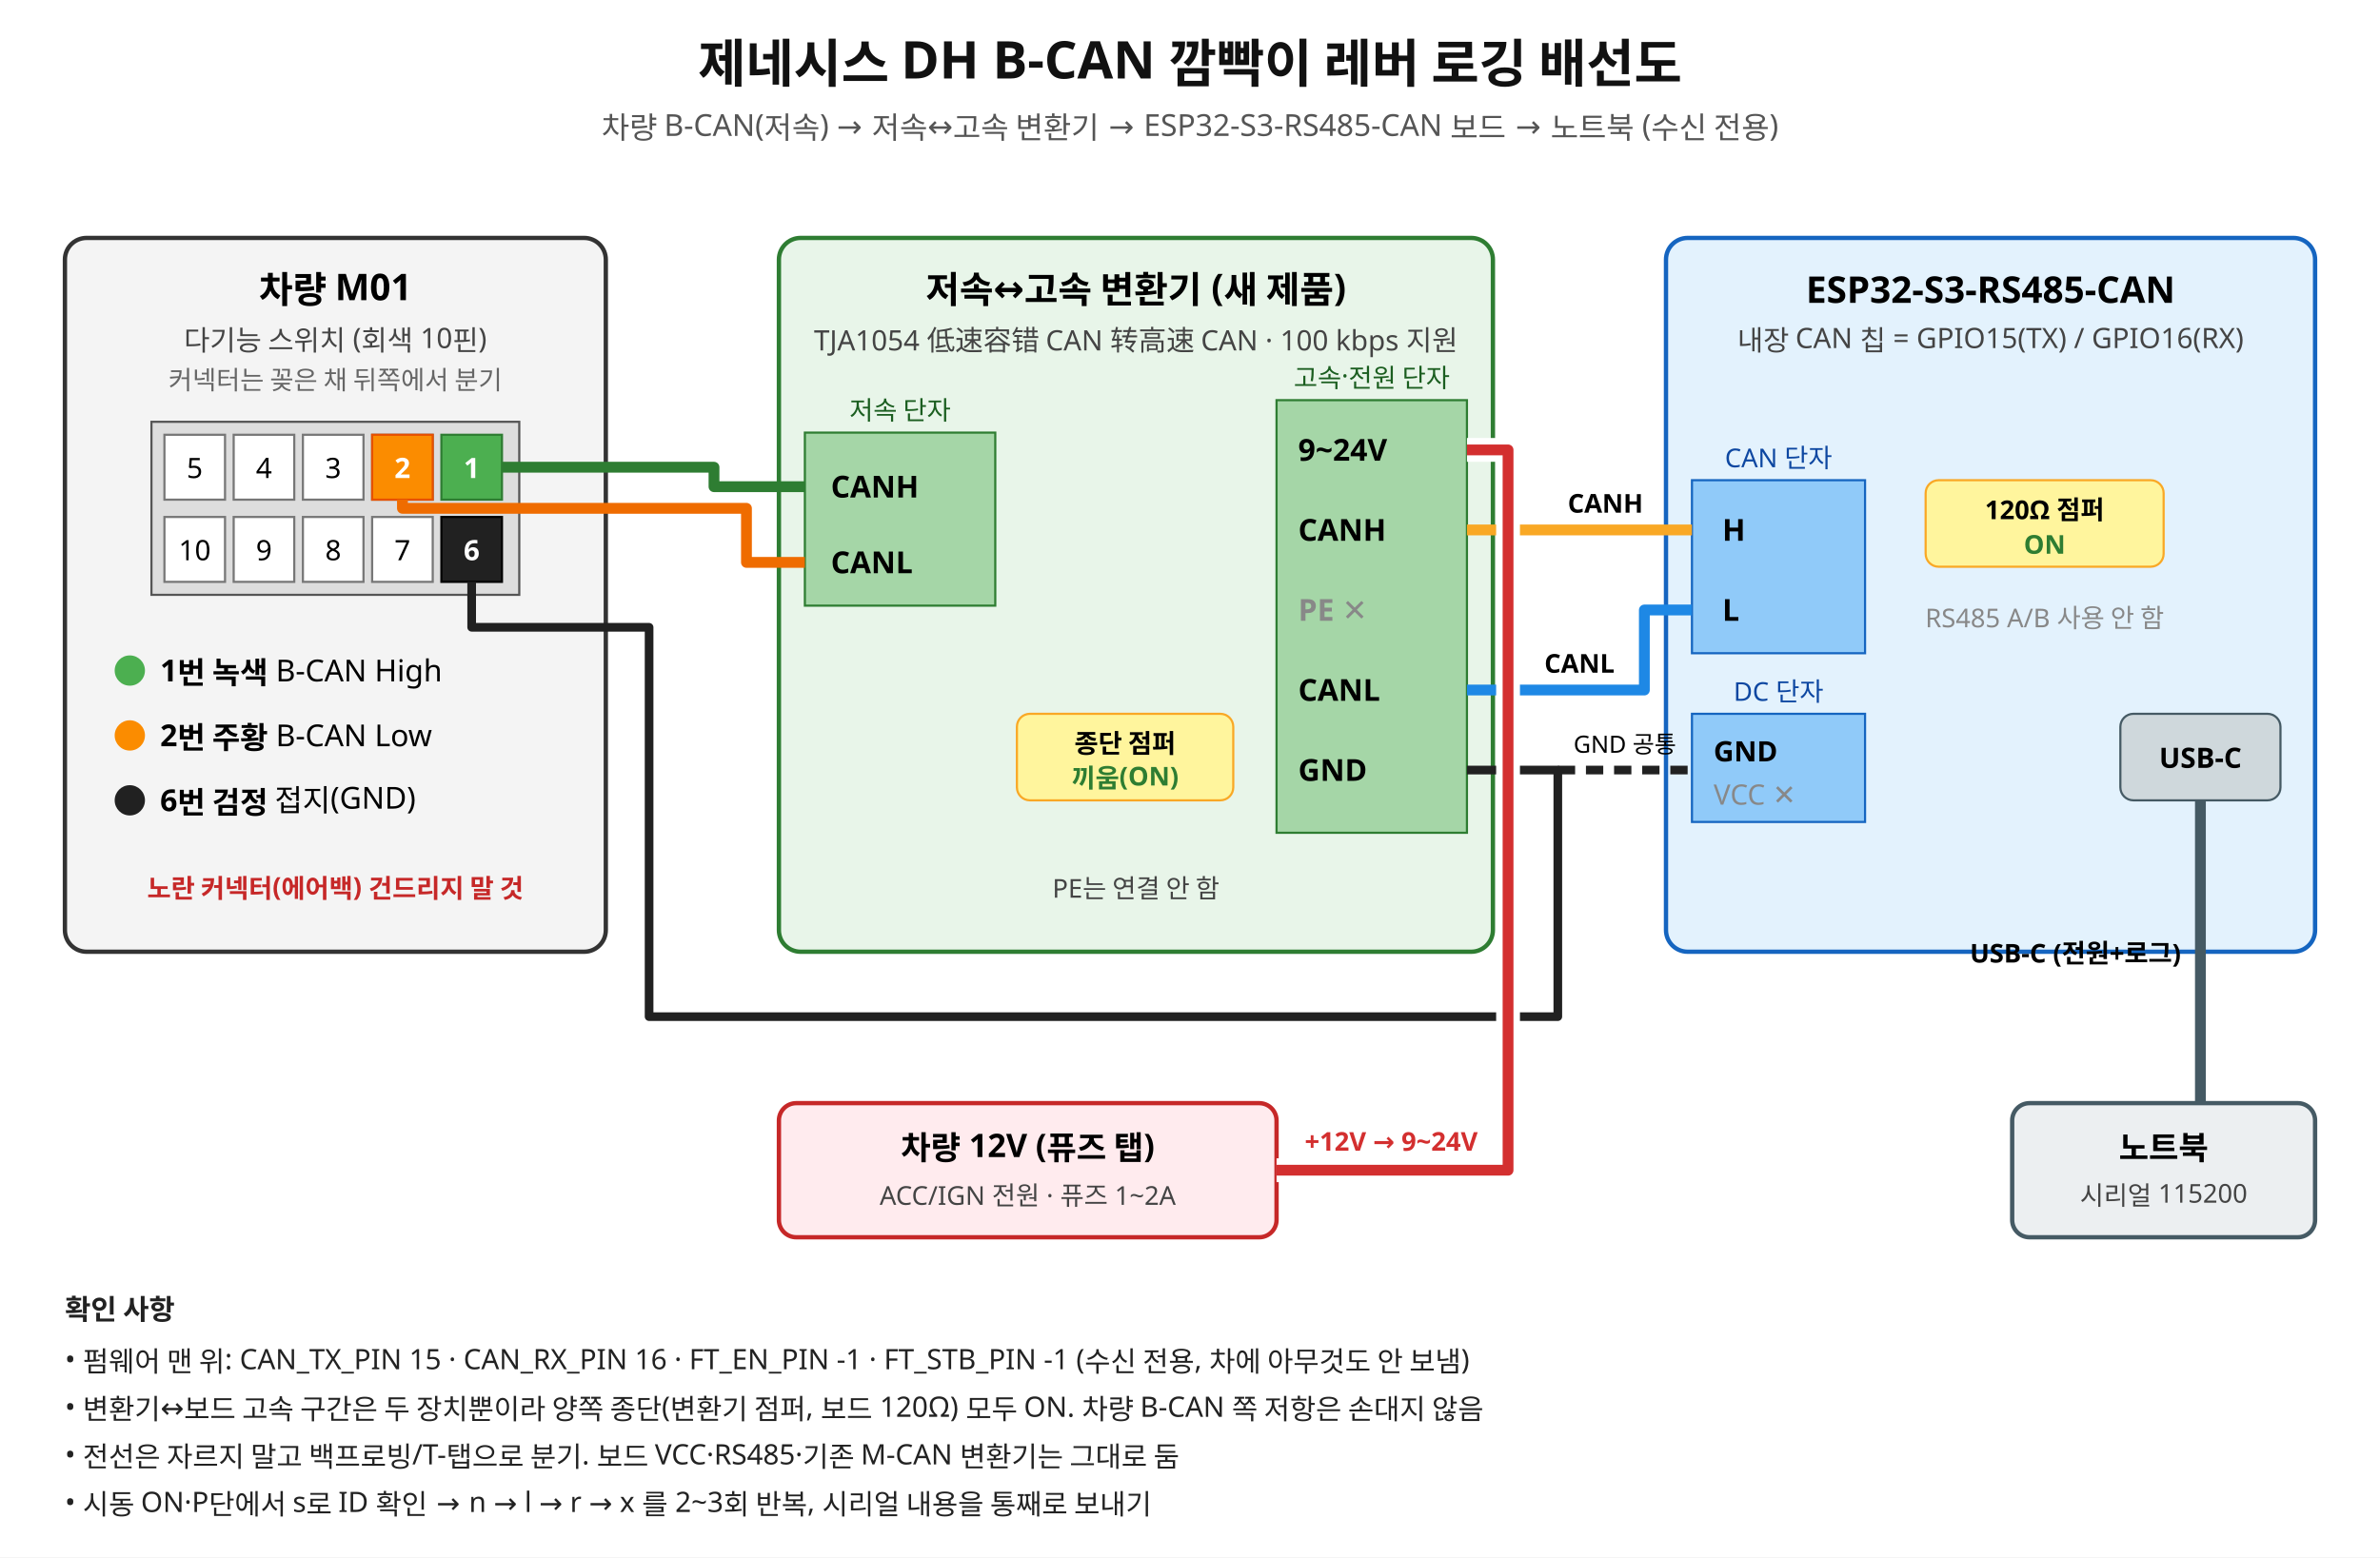
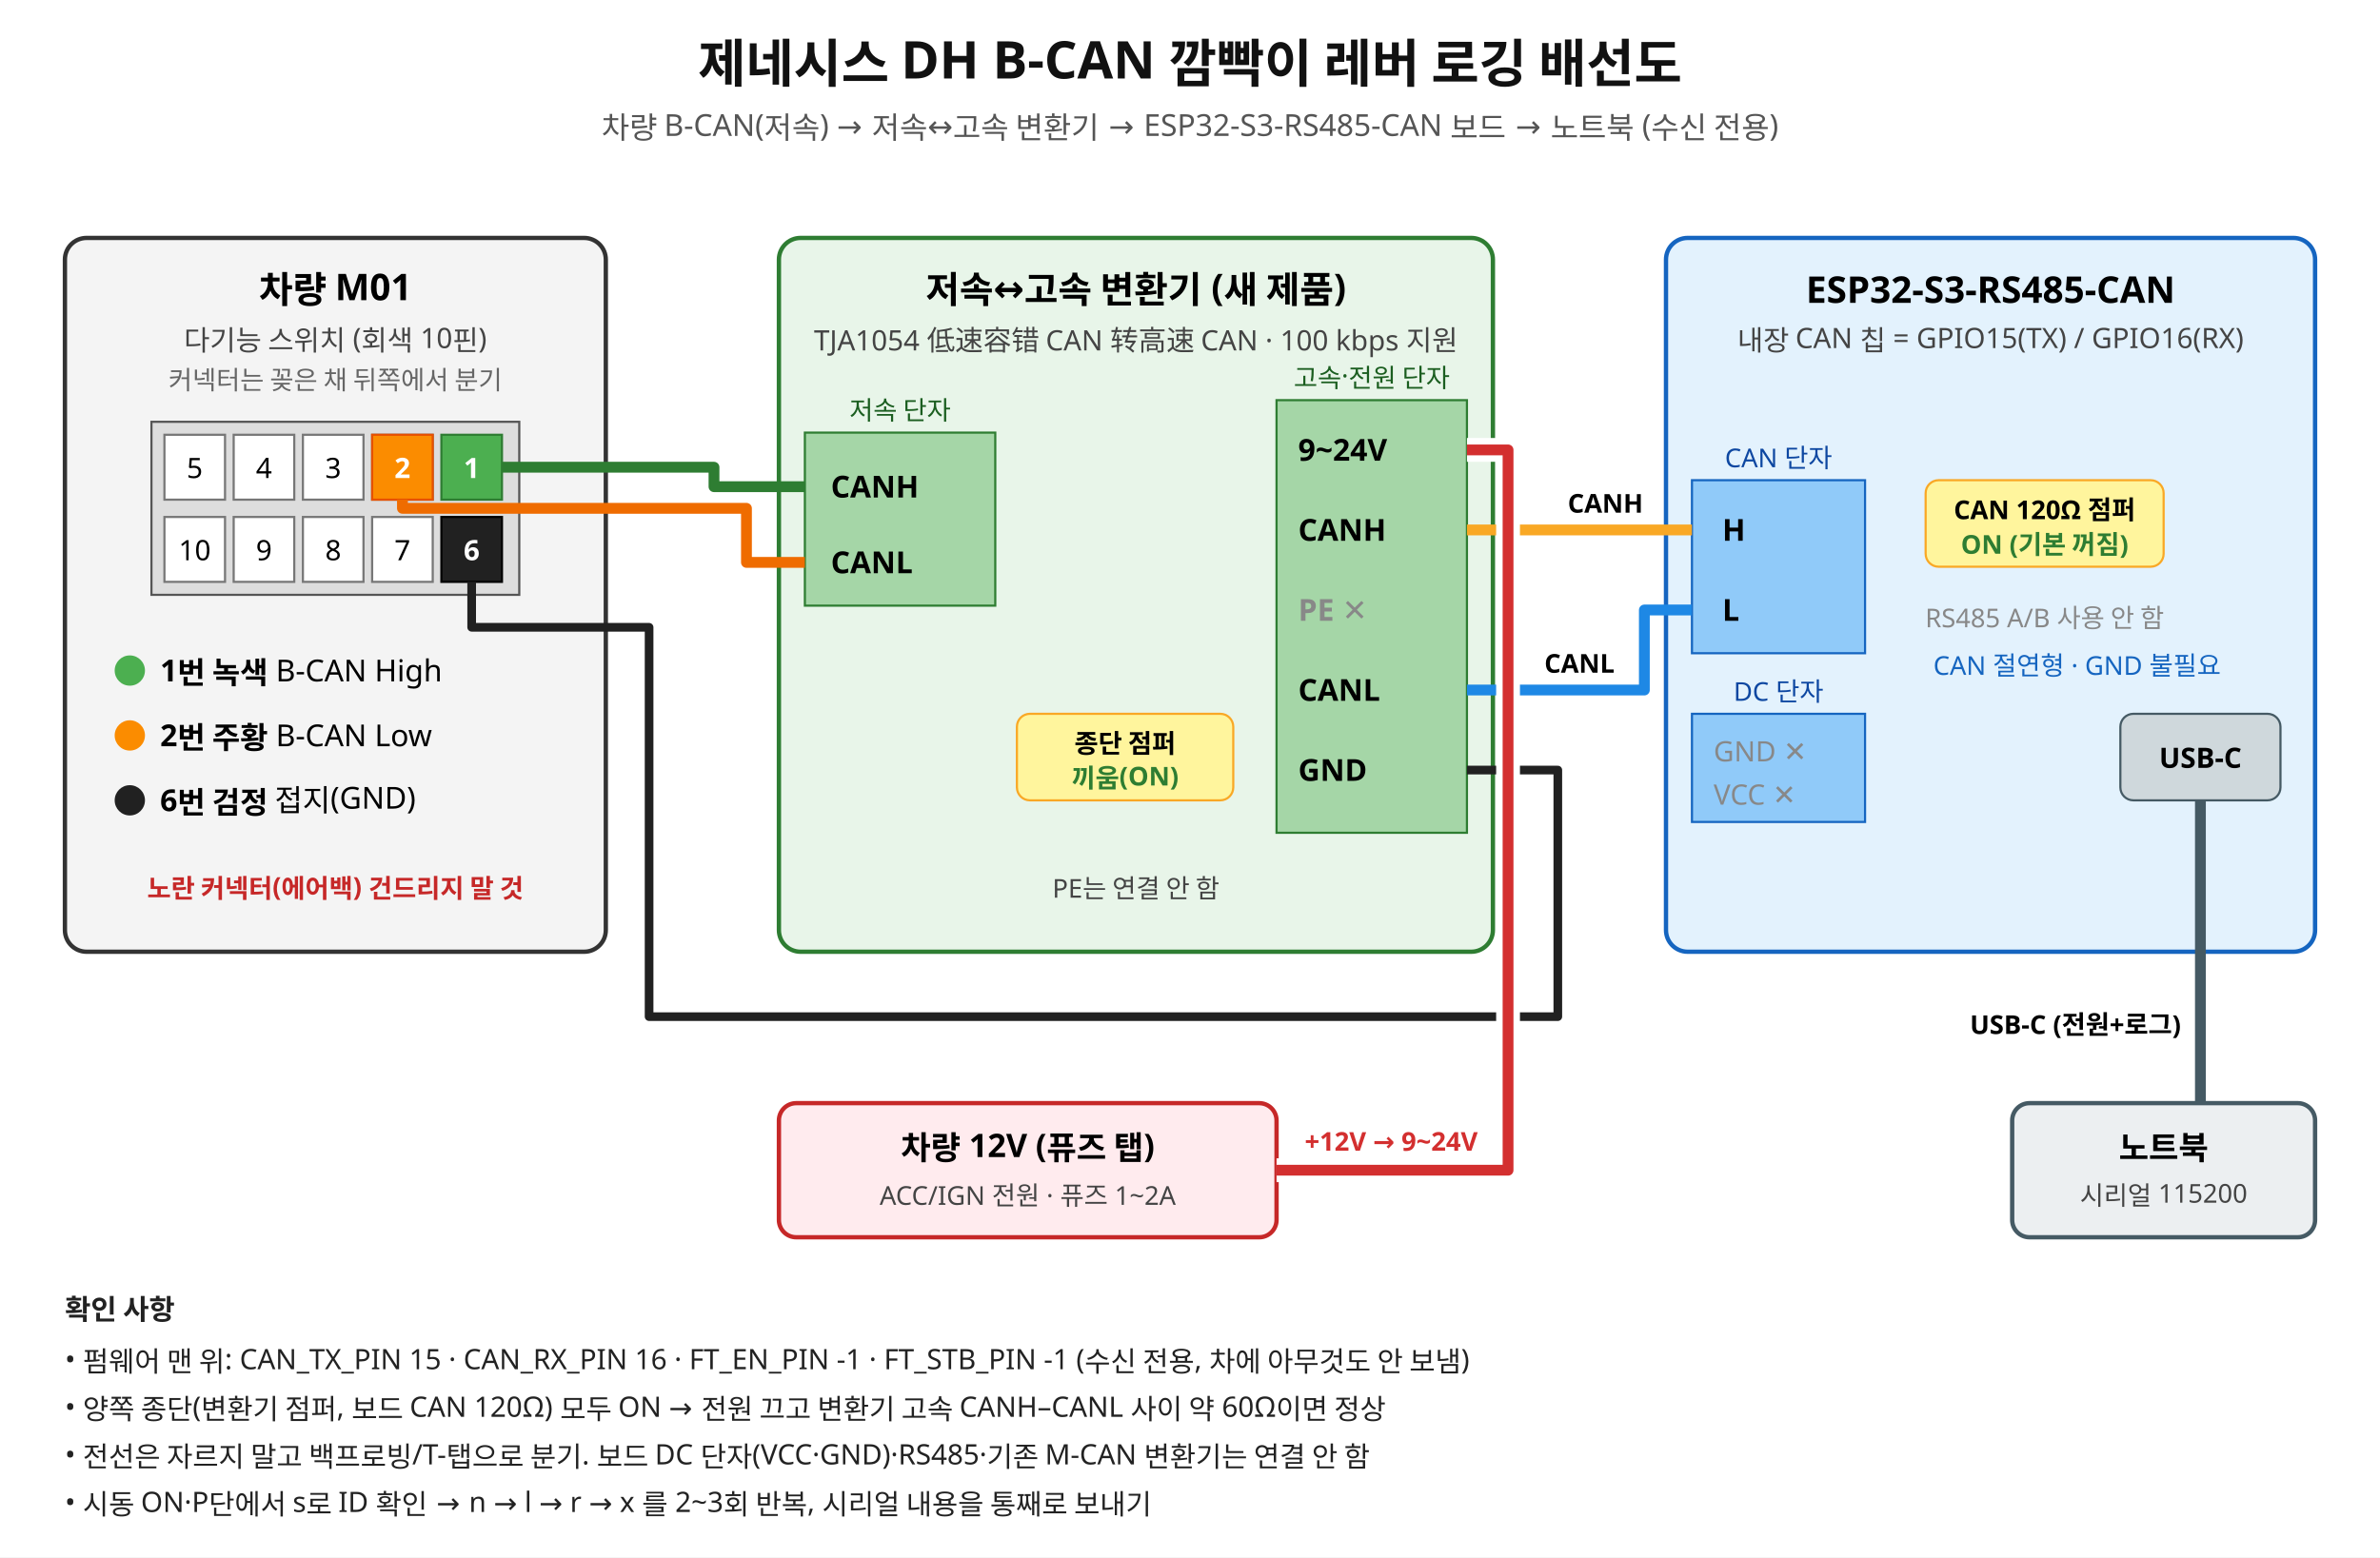
<svg xmlns="http://www.w3.org/2000/svg" viewBox="0 0 1100 720" width="1100" height="720" font-family="'Noto Sans KR','Malgun Gothic','Apple SD Gothic Neo',sans-serif">
  <rect width="1100" height="720" fill="#ffffff" />
  <text x="550" y="38" text-anchor="middle" font-size="24" font-weight="700" fill="#111">제네시스 DH B-CAN 깜빡이 레버 로깅 배선도</text>
  <text x="550" y="64" text-anchor="middle" font-size="14" fill="#555">차량 B-CAN(저속) → 저속↔고속 변환기 → ESP32-S3-RS485-CAN 보드 → 노트북 (수신 전용)</text>
  <rect x="30" y="110" width="250" height="330" rx="10" fill="#f4f4f4" stroke="#333" stroke-width="2" />
  <text x="155" y="140" text-anchor="middle" font-size="17" font-weight="700">차량 M01</text>
  <text x="155" y="162" text-anchor="middle" font-size="13" fill="#444">다기능 스위치 (회색 10핀)</text>
  <text x="155" y="180" text-anchor="middle" font-size="12" fill="#666">커넥터는 꽂은 채 뒤쪽에서 분기</text>
  <rect x="70" y="195" width="170" height="80" fill="#ddd" stroke="#555" />
  <g font-size="13" text-anchor="middle">
    <rect x="76" y="201" width="28" height="30" fill="#fff" stroke="#777" />
    <text x="90" y="221">5</text>
    <rect x="108" y="201" width="28" height="30" fill="#fff" stroke="#777" />
    <text x="122" y="221">4</text>
    <rect x="140" y="201" width="28" height="30" fill="#fff" stroke="#777" />
    <text x="154" y="221">3</text>
    <rect x="172" y="201" width="28" height="30" fill="#fff" stroke="#777" />
    <text x="186" y="221">2</text>
    <rect x="204" y="201" width="28" height="30" fill="#4caf50" stroke="#2e7d32" />
    <text x="218" y="221" fill="#fff" font-weight="700">1</text>
    <rect x="172" y="201" width="28" height="30" fill="#fb8c00" stroke="#e65100" />
    <text x="186" y="221" fill="#fff" font-weight="700">2</text>
    <rect x="76" y="239" width="28" height="30" fill="#fff" stroke="#777" />
    <text x="90" y="259">10</text>
    <rect x="108" y="239" width="28" height="30" fill="#fff" stroke="#777" />
    <text x="122" y="259">9</text>
    <rect x="140" y="239" width="28" height="30" fill="#fff" stroke="#777" />
    <text x="154" y="259">8</text>
    <rect x="172" y="239" width="28" height="30" fill="#fff" stroke="#777" />
    <text x="186" y="259">7</text>
    <rect x="204" y="239" width="28" height="30" fill="#212121" stroke="#000" />
    <text x="218" y="259" fill="#fff" font-weight="700">6</text>
  </g>
  <g font-size="14">
    <circle cx="60" cy="310" r="7" fill="#4caf50" />
    <text x="74" y="315">
      <tspan font-weight="700">1번 녹색</tspan> B-CAN High</text>
    <circle cx="60" cy="340" r="7" fill="#fb8c00" />
    <text x="74" y="345">
      <tspan font-weight="700">2번 주황</tspan> B-CAN Low</text>
    <circle cx="60" cy="370" r="7" fill="#212121" />
    <text x="74" y="375">
      <tspan font-weight="700">6번 검정</tspan> 접지(GND)</text>
  </g>
  <text x="155" y="415" text-anchor="middle" font-size="12" fill="#c62828" font-weight="700">노란 커넥터(에어백) 건드리지 말 것</text>
  <rect x="360" y="110" width="330" height="330" rx="10" fill="#e8f5e9" stroke="#2e7d32" stroke-width="2" />
  <text x="525" y="140" text-anchor="middle" font-size="17" font-weight="700">저속↔고속 변환기 (새 제품)</text>
  <text x="525" y="162" text-anchor="middle" font-size="13" fill="#444">TJA1054 低速容错 CAN 转高速 CAN · 100 kbps 지원</text>
  <rect x="372" y="200" width="88" height="80" fill="#a5d6a7" stroke="#2e7d32" />
  <text x="416" y="194" text-anchor="middle" font-size="12" fill="#1b5e20">저속 단자</text>
  <text x="384" y="230" font-size="14" font-weight="700">CANH</text>
  <text x="384" y="265" font-size="14" font-weight="700">CANL</text>
  <rect x="590" y="185" width="88" height="200" fill="#a5d6a7" stroke="#2e7d32" />
  <text x="634" y="179" text-anchor="middle" font-size="12" fill="#1b5e20">고속·전원 단자</text>
  <g font-size="14" font-weight="700">
    <text x="600" y="213">9~24V</text>
    <text x="600" y="250">CANH</text>
    <text x="600" y="287" fill="#888">PE ✕</text>
    <text x="600" y="324">CANL</text>
    <text x="600" y="361">GND</text>
  </g>
  <rect x="470" y="330" width="100" height="40" rx="6" fill="#fff59d" stroke="#f9a825" />
  <text x="520" y="348" text-anchor="middle" font-size="12" font-weight="700">종단 점퍼</text>
  <text x="520" y="364" text-anchor="middle" font-size="12" font-weight="700" fill="#2e7d32">끼움(ON)</text>
  <text x="525" y="415" text-anchor="middle" font-size="12" fill="#444">PE는 연결 안 함</text>
  <rect x="770" y="110" width="300" height="330" rx="10" fill="#e3f2fd" stroke="#1565c0" stroke-width="2" />
  <text x="920" y="140" text-anchor="middle" font-size="17" font-weight="700">ESP32-S3-RS485-CAN</text>
  <text x="920" y="162" text-anchor="middle" font-size="13" fill="#444">내장 CAN 칩 = GPIO15(TX) / GPIO16(RX)</text>
  <rect x="782" y="222" width="80" height="80" fill="#90caf9" stroke="#1565c0" />
  <text x="822" y="216" text-anchor="middle" font-size="12" fill="#0d47a1">CAN 단자</text>
  <text x="796" y="250" font-size="14" font-weight="700">H</text>
  <text x="796" y="287" font-size="14" font-weight="700">L</text>
  <rect x="782" y="330" width="80" height="50" fill="#90caf9" stroke="#1565c0" />
  <text x="822" y="324" text-anchor="middle" font-size="12" fill="#0d47a1">DC 단자</text>
-   <text x="792" y="352" font-size="13" font-weight="700">GND</text>
+   <text x="792" y="352" font-size="13" fill="#888">GND ✕</text>
  <text x="792" y="372" font-size="13" fill="#888">VCC ✕</text>
  <rect x="890" y="222" width="110" height="40" rx="6" fill="#fff59d" stroke="#f9a825" />
-   <text x="945" y="240" text-anchor="middle" font-size="12" font-weight="700">120Ω 점퍼</text>
-   <text x="945" y="256" text-anchor="middle" font-size="12" font-weight="700" fill="#2e7d32">ON</text>
+   <text x="945" y="240" text-anchor="middle" font-size="12" font-weight="700">CAN 120Ω 점퍼</text>
+   <text x="945" y="256" text-anchor="middle" font-size="12" font-weight="700" fill="#2e7d32">ON (기본 꺼짐)</text>
  <text x="945" y="290" text-anchor="middle" font-size="12" fill="#888">RS485 A/B 사용 안 함</text>
+   <text x="960" y="312" text-anchor="middle" font-size="12" fill="#1565c0">CAN 절연형 · GND 불필요</text>
  <rect x="980" y="330" width="74" height="40" rx="6" fill="#cfd8dc" stroke="#455a64" />
  <text x="1017" y="355" text-anchor="middle" font-size="13" font-weight="700">USB-C</text>
  <path d="M232 216 L330 216 L330 225 L372 225" fill="none" stroke="#2e7d32" stroke-width="5" stroke-linejoin="round" />
  <path d="M186 231 L186 235 L345 235 L345 260 L372 260" fill="none" stroke="#ef6c00" stroke-width="5" stroke-linejoin="round" />
  <path d="M218 269 L218 290 L300 290 L300 470 L720 470 L720 356 L678 356" fill="none" stroke="#212121" stroke-width="4" stroke-linejoin="round" />
  <path d="M678 245 L782 245" fill="none" stroke="#f9a825" stroke-width="5" />
  <text x="742" y="237" text-anchor="middle" font-size="12" font-weight="700">CANH</text>
  <path d="M678 319 L760 319 L760 282 L782 282" fill="none" stroke="#1e88e5" stroke-width="5" stroke-linejoin="round" />
  <text x="730" y="311" text-anchor="middle" font-size="12" font-weight="700">CANL</text>
-   <path d="M720 356 L782 356" fill="none" stroke="#212121" stroke-width="4" stroke-dasharray="8 5" />
-   <text x="751" y="348" text-anchor="middle" font-size="11">GND 공통</text>
  <rect x="360" y="510" width="230" height="62" rx="8" fill="#ffebee" stroke="#c62828" stroke-width="2" />
  <text x="475" y="536" text-anchor="middle" font-size="15" font-weight="700">차량 12V (퓨즈 탭)</text>
  <text x="475" y="557" text-anchor="middle" font-size="12" fill="#444">ACC/IGN 전원 · 퓨즈 1~2A</text>
  <path d="M590 541 L697 541 L697 208 L678 208" fill="none" stroke="#ffffff" stroke-width="11" stroke-linejoin="round" />
  <path d="M590 541 L697 541 L697 208 L678 208" fill="none" stroke="#d32f2f" stroke-width="5" stroke-linejoin="round" />
  <text x="643" y="532" text-anchor="middle" font-size="12" font-weight="700" fill="#d32f2f">+12V → 9~24V</text>
  <rect x="930" y="510" width="140" height="62" rx="8" fill="#eceff1" stroke="#455a64" stroke-width="2" />
  <text x="1000" y="536" text-anchor="middle" font-size="15" font-weight="700">노트북</text>
  <text x="1000" y="557" text-anchor="middle" font-size="12" fill="#444">시리얼 115200</text>
  <path d="M1017 370 L1017 510" fill="none" stroke="#455a64" stroke-width="5" />
-   <text x="1008" y="445" text-anchor="end" font-size="12" font-weight="700">USB-C (전원+로그)</text>
+   <text x="1008" y="478" text-anchor="end" font-size="12" font-weight="700">USB-C (전원+로그)</text>
  <g font-size="13" fill="#222">
    <text x="30" y="610" font-weight="700">확인 사항</text>
    <text x="30" y="633">• 펌웨어 맨 위: CAN_TX_PIN 15 · CAN_RX_PIN 16 · FT_EN_PIN -1 · FT_STB_PIN -1 (수신 전용, 차에 아무것도 안 보냄)</text>
-     <text x="30" y="655">• 변환기↔보드 고속 구간은 두 장치뿐이라 양쪽 종단(변환기 점퍼, 보드 120Ω) 모두 ON. 차량 B-CAN 쪽 저항은 손대지 않음</text>
-     <text x="30" y="677">• 전선은 자르지 말고 백프로빙/T-탭으로 분기. 보드 VCC·RS485·기존 M-CAN 변환기는 그대로 둠</text>
+     <text x="30" y="655">• 양쪽 종단(변환기 점퍼, 보드 CAN 120Ω) 모두 ON → 전원 끄고 변환기 고속 CANH–CANL 사이 약 60Ω이면 정상</text>
+     <text x="30" y="677">• 전선은 자르지 말고 백프로빙/T-탭으로 분기. 보드 DC 단자(VCC·GND)·RS485·기존 M-CAN 변환기는 연결 안 함</text>
    <text x="30" y="699">• 시동 ON·P단에서 s로 ID 확인 → n → l → r → x 를 2~3회 반복, 시리얼 내용을 통째로 보내기</text>
  </g>
</svg>
